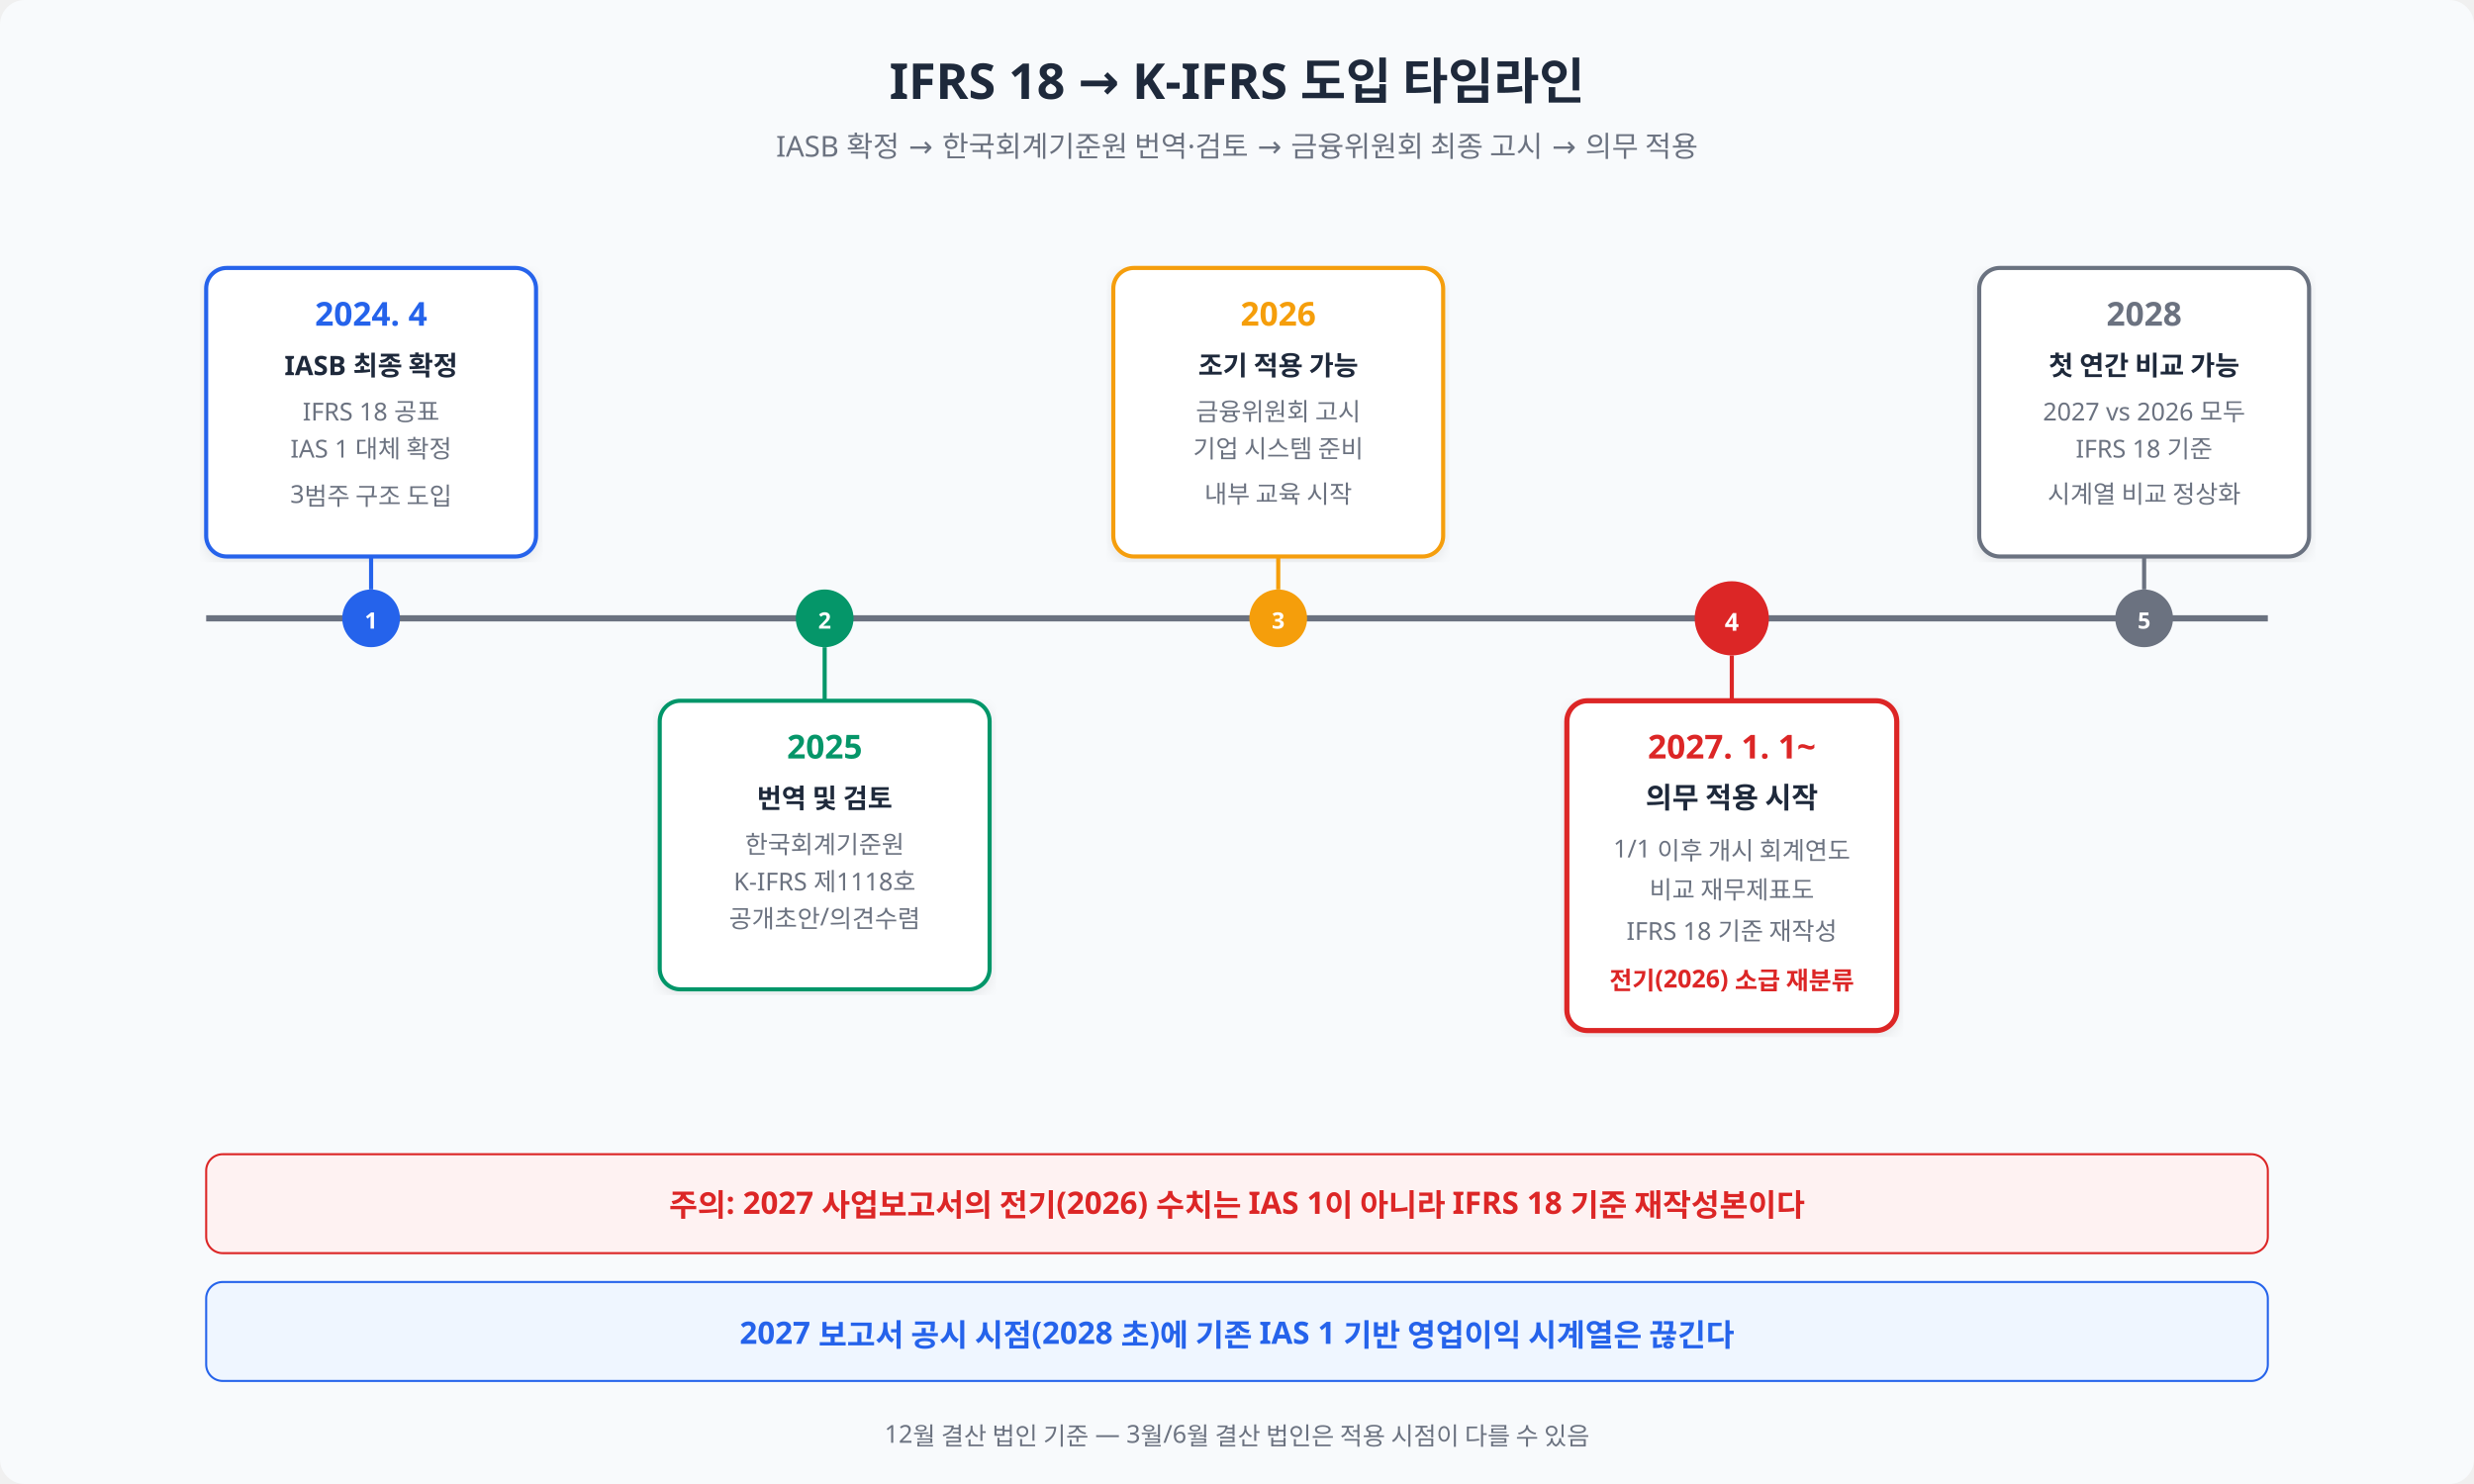
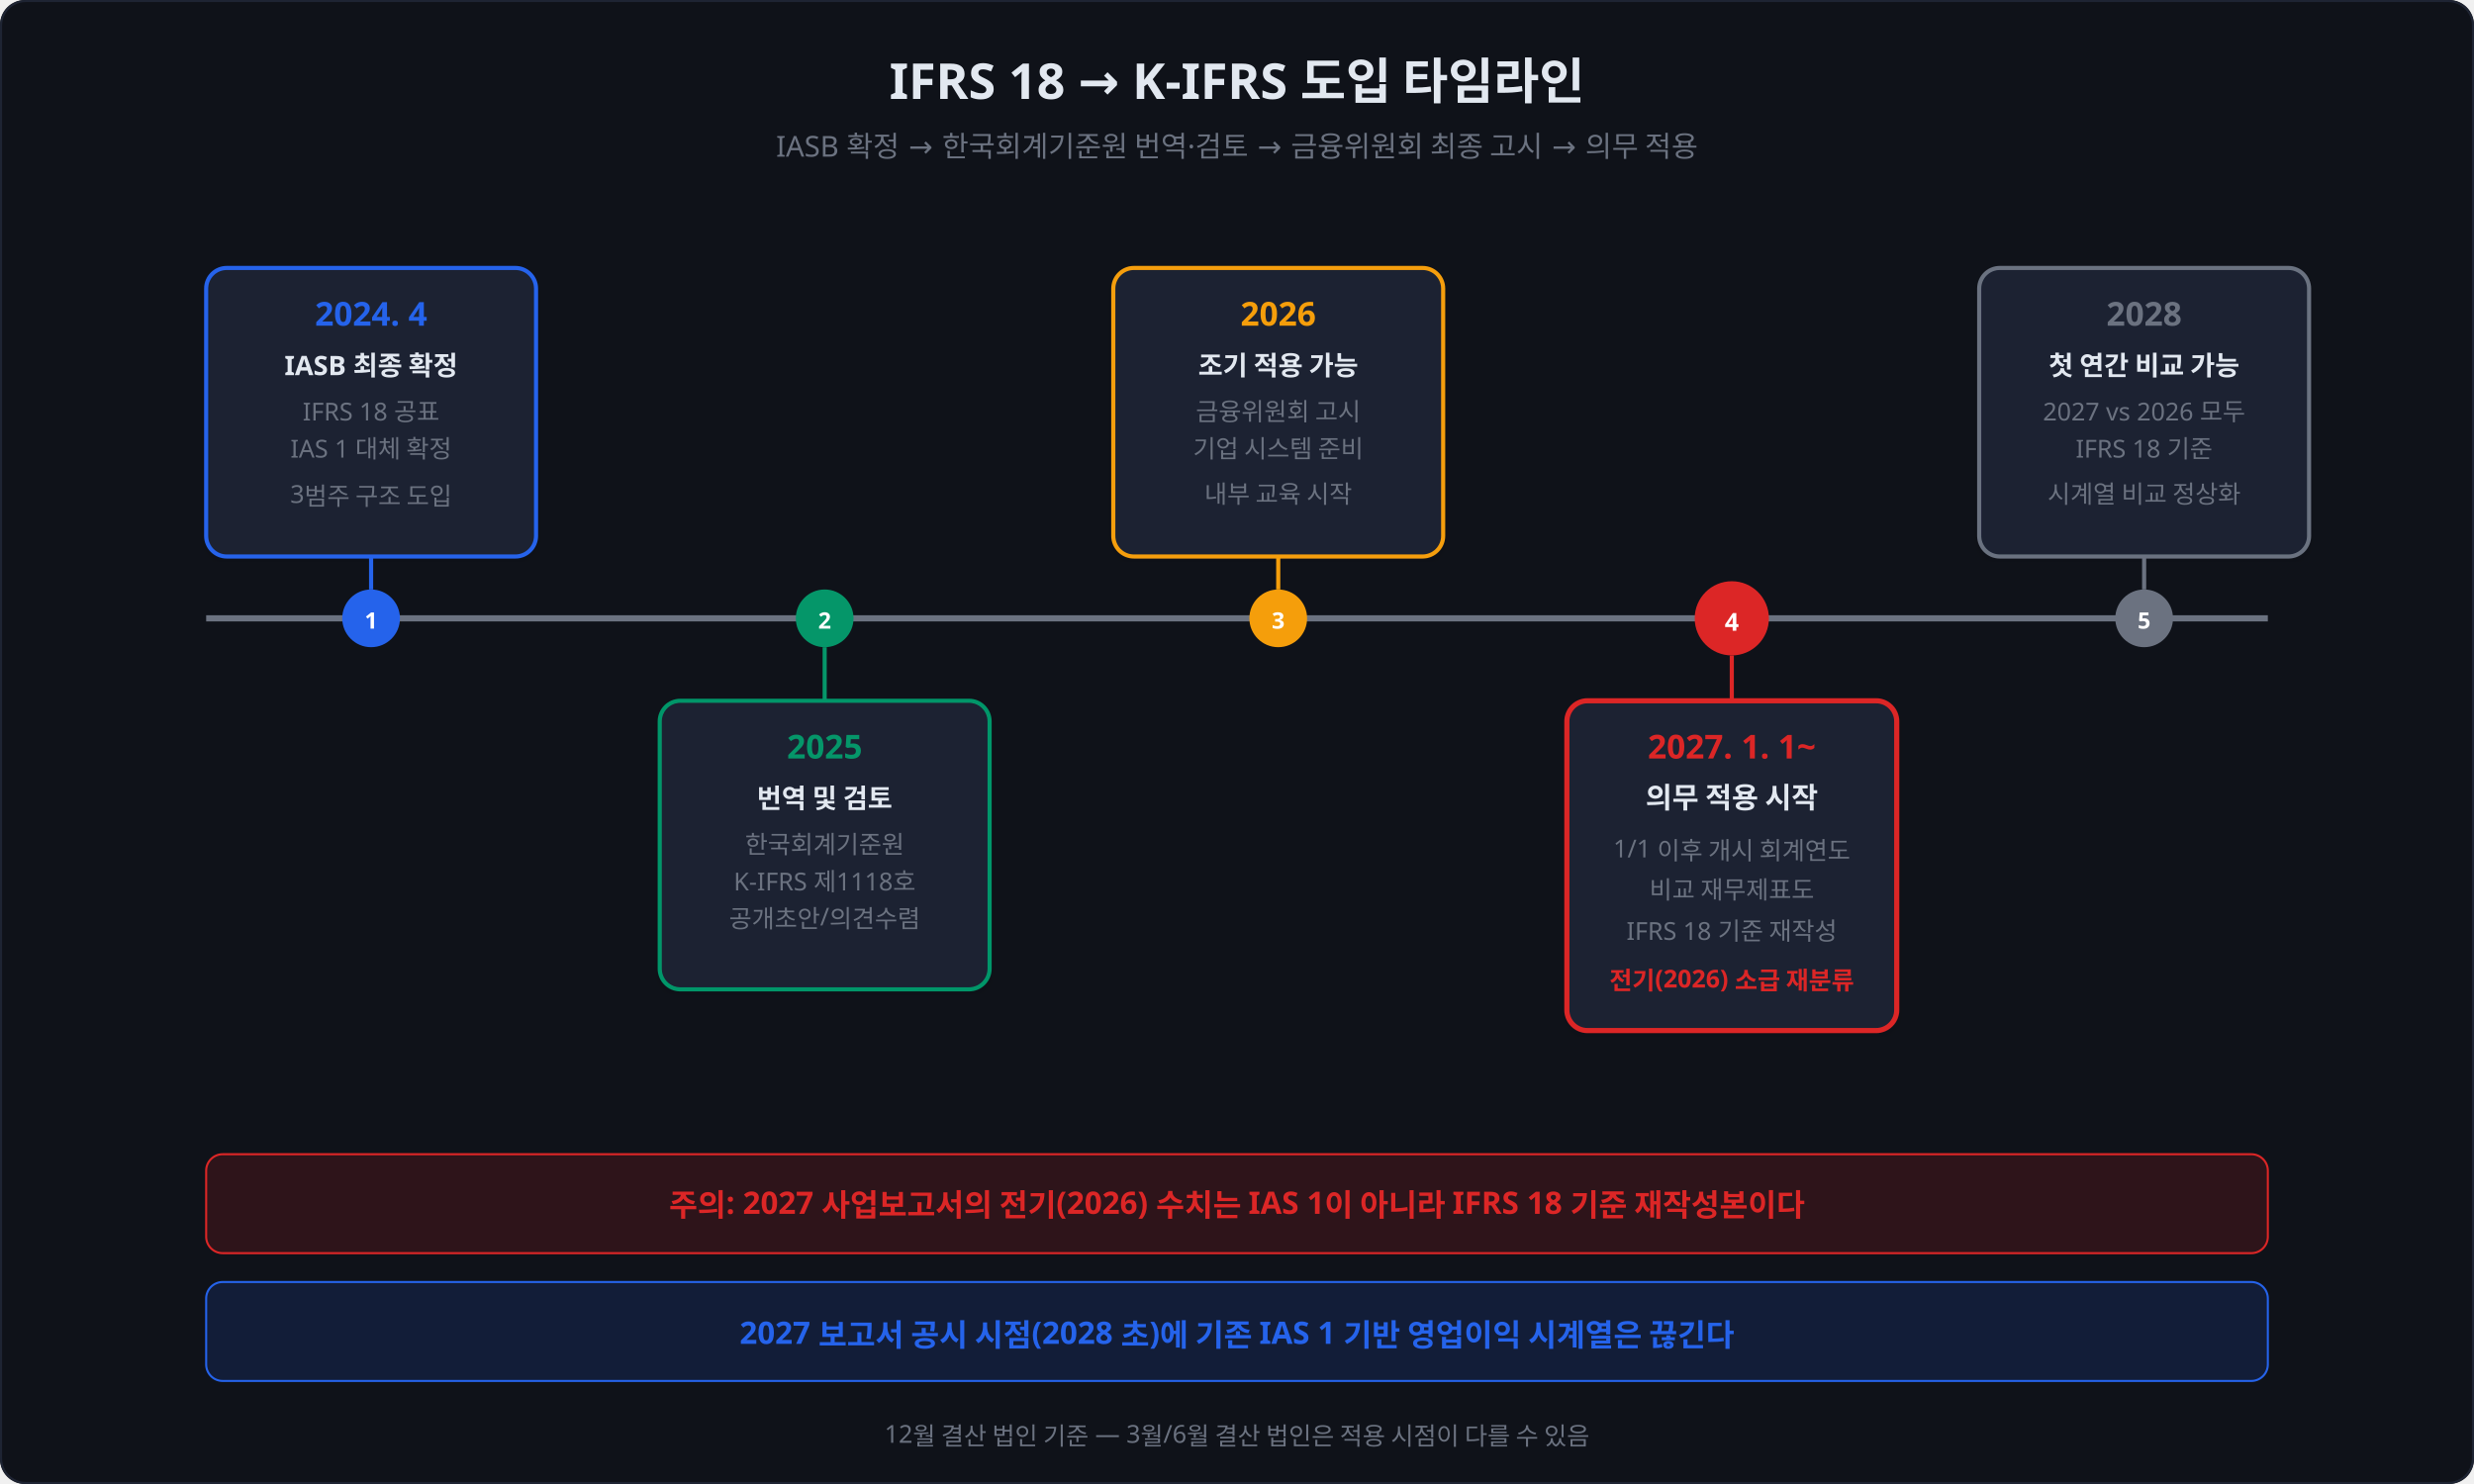
<svg xmlns="http://www.w3.org/2000/svg" viewBox="0 0 1200 720">
  <defs>
    <filter id="sh3" x="-2%" y="-2%" width="104%" height="104%">
      <feDropShadow dx="0" dy="2" stdDeviation="3" flood-opacity="0.08" />
    </filter>
  </defs>
-   <rect width="1200" height="720" fill="#f8fafc" rx="12" />
-   <text x="600" y="48" text-anchor="middle" font-family="Pretendard, sans-serif" font-size="24" font-weight="700" fill="#1e293b">IFRS 18 → K-IFRS 도입 타임라인</text>
+   <rect width="1200" height="720" fill="#0f1219" rx="12" />
+   <rect x="0.5" y="0.5" width="1199" height="719" rx="12" stroke="#1e2433" stroke-width="1" fill="none" />
+   <text x="600" y="48" text-anchor="middle" font-family="Pretendard, sans-serif" font-size="24" font-weight="700" fill="#e2e8f0">IFRS 18 → K-IFRS 도입 타임라인</text>
  <text x="600" y="76" text-anchor="middle" font-family="Pretendard, sans-serif" font-size="14" fill="#6b7280">IASB 확정 → 한국회계기준원 번역·검토 → 금융위원회 최종 고시 → 의무 적용</text>
  <line x1="100" y1="300" x2="1100" y2="300" stroke="#6b7280" stroke-width="3" />
  <circle cx="180" cy="300" r="14" fill="#2563eb" />
  <text x="180" y="305" text-anchor="middle" font-family="Pretendard, sans-serif" font-size="11" font-weight="700" fill="#fff">1</text>
-   <rect x="100" y="130" width="160" height="140" rx="10" fill="#fff" stroke="#2563eb" stroke-width="2" filter="url(#sh3)" />
+   <rect x="100" y="130" width="160" height="140" rx="10" fill="#1a2233" stroke="#2563eb" stroke-width="2" filter="url(#sh3)" />
  <text x="180" y="158" text-anchor="middle" font-family="Pretendard, sans-serif" font-size="16" font-weight="700" fill="#2563eb">2024. 4</text>
-   <text x="180" y="182" text-anchor="middle" font-family="Pretendard, sans-serif" font-size="13" font-weight="600" fill="#1e293b">IASB 최종 확정</text>
+   <text x="180" y="182" text-anchor="middle" font-family="Pretendard, sans-serif" font-size="13" font-weight="600" fill="#e2e8f0">IASB 최종 확정</text>
  <text x="180" y="204" text-anchor="middle" font-family="Pretendard, sans-serif" font-size="12" fill="#6b7280">IFRS 18 공표</text>
  <text x="180" y="222" text-anchor="middle" font-family="Pretendard, sans-serif" font-size="12" fill="#6b7280">IAS 1 대체 확정</text>
  <text x="180" y="244" text-anchor="middle" font-family="Pretendard, sans-serif" font-size="12" fill="#6b7280">3범주 구조 도입</text>
  <line x1="180" y1="270" x2="180" y2="286" stroke="#2563eb" stroke-width="2" />
  <circle cx="400" cy="300" r="14" fill="#059669" />
  <text x="400" y="305" text-anchor="middle" font-family="Pretendard, sans-serif" font-size="11" font-weight="700" fill="#fff">2</text>
-   <rect x="320" y="340" width="160" height="140" rx="10" fill="#fff" stroke="#059669" stroke-width="2" filter="url(#sh3)" />
+   <rect x="320" y="340" width="160" height="140" rx="10" fill="#1a2233" stroke="#059669" stroke-width="2" filter="url(#sh3)" />
  <line x1="400" y1="314" x2="400" y2="340" stroke="#059669" stroke-width="2" />
  <text x="400" y="368" text-anchor="middle" font-family="Pretendard, sans-serif" font-size="16" font-weight="700" fill="#059669">2025</text>
-   <text x="400" y="392" text-anchor="middle" font-family="Pretendard, sans-serif" font-size="13" font-weight="600" fill="#1e293b">번역 및 검토</text>
+   <text x="400" y="392" text-anchor="middle" font-family="Pretendard, sans-serif" font-size="13" font-weight="600" fill="#e2e8f0">번역 및 검토</text>
  <text x="400" y="414" text-anchor="middle" font-family="Pretendard, sans-serif" font-size="12" fill="#6b7280">한국회계기준원</text>
  <text x="400" y="432" text-anchor="middle" font-family="Pretendard, sans-serif" font-size="12" fill="#6b7280">K-IFRS 제1118호</text>
  <text x="400" y="450" text-anchor="middle" font-family="Pretendard, sans-serif" font-size="12" fill="#6b7280">공개초안/의견수렴</text>
  <circle cx="620" cy="300" r="14" fill="#f59e0b" />
  <text x="620" y="305" text-anchor="middle" font-family="Pretendard, sans-serif" font-size="11" font-weight="700" fill="#fff">3</text>
-   <rect x="540" y="130" width="160" height="140" rx="10" fill="#fff" stroke="#f59e0b" stroke-width="2" filter="url(#sh3)" />
+   <rect x="540" y="130" width="160" height="140" rx="10" fill="#1a2233" stroke="#f59e0b" stroke-width="2" filter="url(#sh3)" />
  <line x1="620" y1="270" x2="620" y2="286" stroke="#f59e0b" stroke-width="2" />
  <text x="620" y="158" text-anchor="middle" font-family="Pretendard, sans-serif" font-size="16" font-weight="700" fill="#f59e0b">2026</text>
-   <text x="620" y="182" text-anchor="middle" font-family="Pretendard, sans-serif" font-size="13" font-weight="600" fill="#1e293b">조기 적용 가능</text>
+   <text x="620" y="182" text-anchor="middle" font-family="Pretendard, sans-serif" font-size="13" font-weight="600" fill="#e2e8f0">조기 적용 가능</text>
  <text x="620" y="204" text-anchor="middle" font-family="Pretendard, sans-serif" font-size="12" fill="#6b7280">금융위원회 고시</text>
  <text x="620" y="222" text-anchor="middle" font-family="Pretendard, sans-serif" font-size="12" fill="#6b7280">기업 시스템 준비</text>
  <text x="620" y="244" text-anchor="middle" font-family="Pretendard, sans-serif" font-size="12" fill="#6b7280">내부 교육 시작</text>
  <circle cx="840" cy="300" r="18" fill="#dc2626" />
  <text x="840" y="306" text-anchor="middle" font-family="Pretendard, sans-serif" font-size="12" font-weight="700" fill="#fff">4</text>
-   <rect x="760" y="340" width="160" height="160" rx="10" fill="#fff" stroke="#dc2626" stroke-width="2.5" filter="url(#sh3)" />
+   <rect x="760" y="340" width="160" height="160" rx="10" fill="#1a2233" stroke="#dc2626" stroke-width="2.5" filter="url(#sh3)" />
  <line x1="840" y1="318" x2="840" y2="340" stroke="#dc2626" stroke-width="2" />
  <text x="840" y="368" text-anchor="middle" font-family="Pretendard, sans-serif" font-size="16" font-weight="700" fill="#dc2626">2027. 1. 1~</text>
-   <text x="840" y="392" text-anchor="middle" font-family="Pretendard, sans-serif" font-size="14" font-weight="700" fill="#1e293b">의무 적용 시작</text>
+   <text x="840" y="392" text-anchor="middle" font-family="Pretendard, sans-serif" font-size="14" font-weight="700" fill="#e2e8f0">의무 적용 시작</text>
  <text x="840" y="416" text-anchor="middle" font-family="Pretendard, sans-serif" font-size="12" fill="#6b7280">1/1 이후 개시 회계연도</text>
  <text x="840" y="436" text-anchor="middle" font-family="Pretendard, sans-serif" font-size="12" fill="#6b7280">비교 재무제표도</text>
  <text x="840" y="456" text-anchor="middle" font-family="Pretendard, sans-serif" font-size="12" fill="#6b7280">IFRS 18 기준 재작성</text>
  <text x="840" y="480" text-anchor="middle" font-family="Pretendard, sans-serif" font-size="12" font-weight="600" fill="#dc2626">전기(2026) 소급 재분류</text>
  <circle cx="1040" cy="300" r="14" fill="#6b7280" />
  <text x="1040" y="305" text-anchor="middle" font-family="Pretendard, sans-serif" font-size="11" font-weight="700" fill="#fff">5</text>
-   <rect x="960" y="130" width="160" height="140" rx="10" fill="#fff" stroke="#6b7280" stroke-width="2" filter="url(#sh3)" />
+   <rect x="960" y="130" width="160" height="140" rx="10" fill="#1a2233" stroke="#6b7280" stroke-width="2" filter="url(#sh3)" />
  <line x1="1040" y1="270" x2="1040" y2="286" stroke="#6b7280" stroke-width="2" />
  <text x="1040" y="158" text-anchor="middle" font-family="Pretendard, sans-serif" font-size="16" font-weight="700" fill="#6b7280">2028</text>
-   <text x="1040" y="182" text-anchor="middle" font-family="Pretendard, sans-serif" font-size="13" font-weight="600" fill="#1e293b">첫 연간 비교 가능</text>
+   <text x="1040" y="182" text-anchor="middle" font-family="Pretendard, sans-serif" font-size="13" font-weight="600" fill="#e2e8f0">첫 연간 비교 가능</text>
  <text x="1040" y="204" text-anchor="middle" font-family="Pretendard, sans-serif" font-size="12" fill="#6b7280">2027 vs 2026 모두</text>
  <text x="1040" y="222" text-anchor="middle" font-family="Pretendard, sans-serif" font-size="12" fill="#6b7280">IFRS 18 기준</text>
  <text x="1040" y="244" text-anchor="middle" font-family="Pretendard, sans-serif" font-size="12" fill="#6b7280">시계열 비교 정상화</text>
-   <rect x="100" y="560" width="1000" height="48" rx="8" fill="#fef2f2" stroke="#dc2626" stroke-width="1" />
+   <rect x="100" y="560" width="1000" height="48" rx="8" fill="rgba(220,38,38,0.15)" stroke="#dc2626" stroke-width="1" />
  <text x="600" y="590" text-anchor="middle" font-family="Pretendard, sans-serif" font-size="15" font-weight="600" fill="#dc2626">주의: 2027 사업보고서의 전기(2026) 수치는 IAS 1이 아니라 IFRS 18 기준 재작성본이다</text>
-   <rect x="100" y="622" width="1000" height="48" rx="8" fill="#eff6ff" stroke="#2563eb" stroke-width="1" />
+   <rect x="100" y="622" width="1000" height="48" rx="8" fill="rgba(37,99,235,0.15)" stroke="#2563eb" stroke-width="1" />
  <text x="600" y="652" text-anchor="middle" font-family="Pretendard, sans-serif" font-size="15" font-weight="600" fill="#2563eb">2027 보고서 공시 시점(2028 초)에 기존 IAS 1 기반 영업이익 시계열은 끊긴다</text>
  <text x="600" y="700" text-anchor="middle" font-family="Pretendard, sans-serif" font-size="12" fill="#6b7280">12월 결산 법인 기준 — 3월/6월 결산 법인은 적용 시점이 다를 수 있음</text>
</svg>
